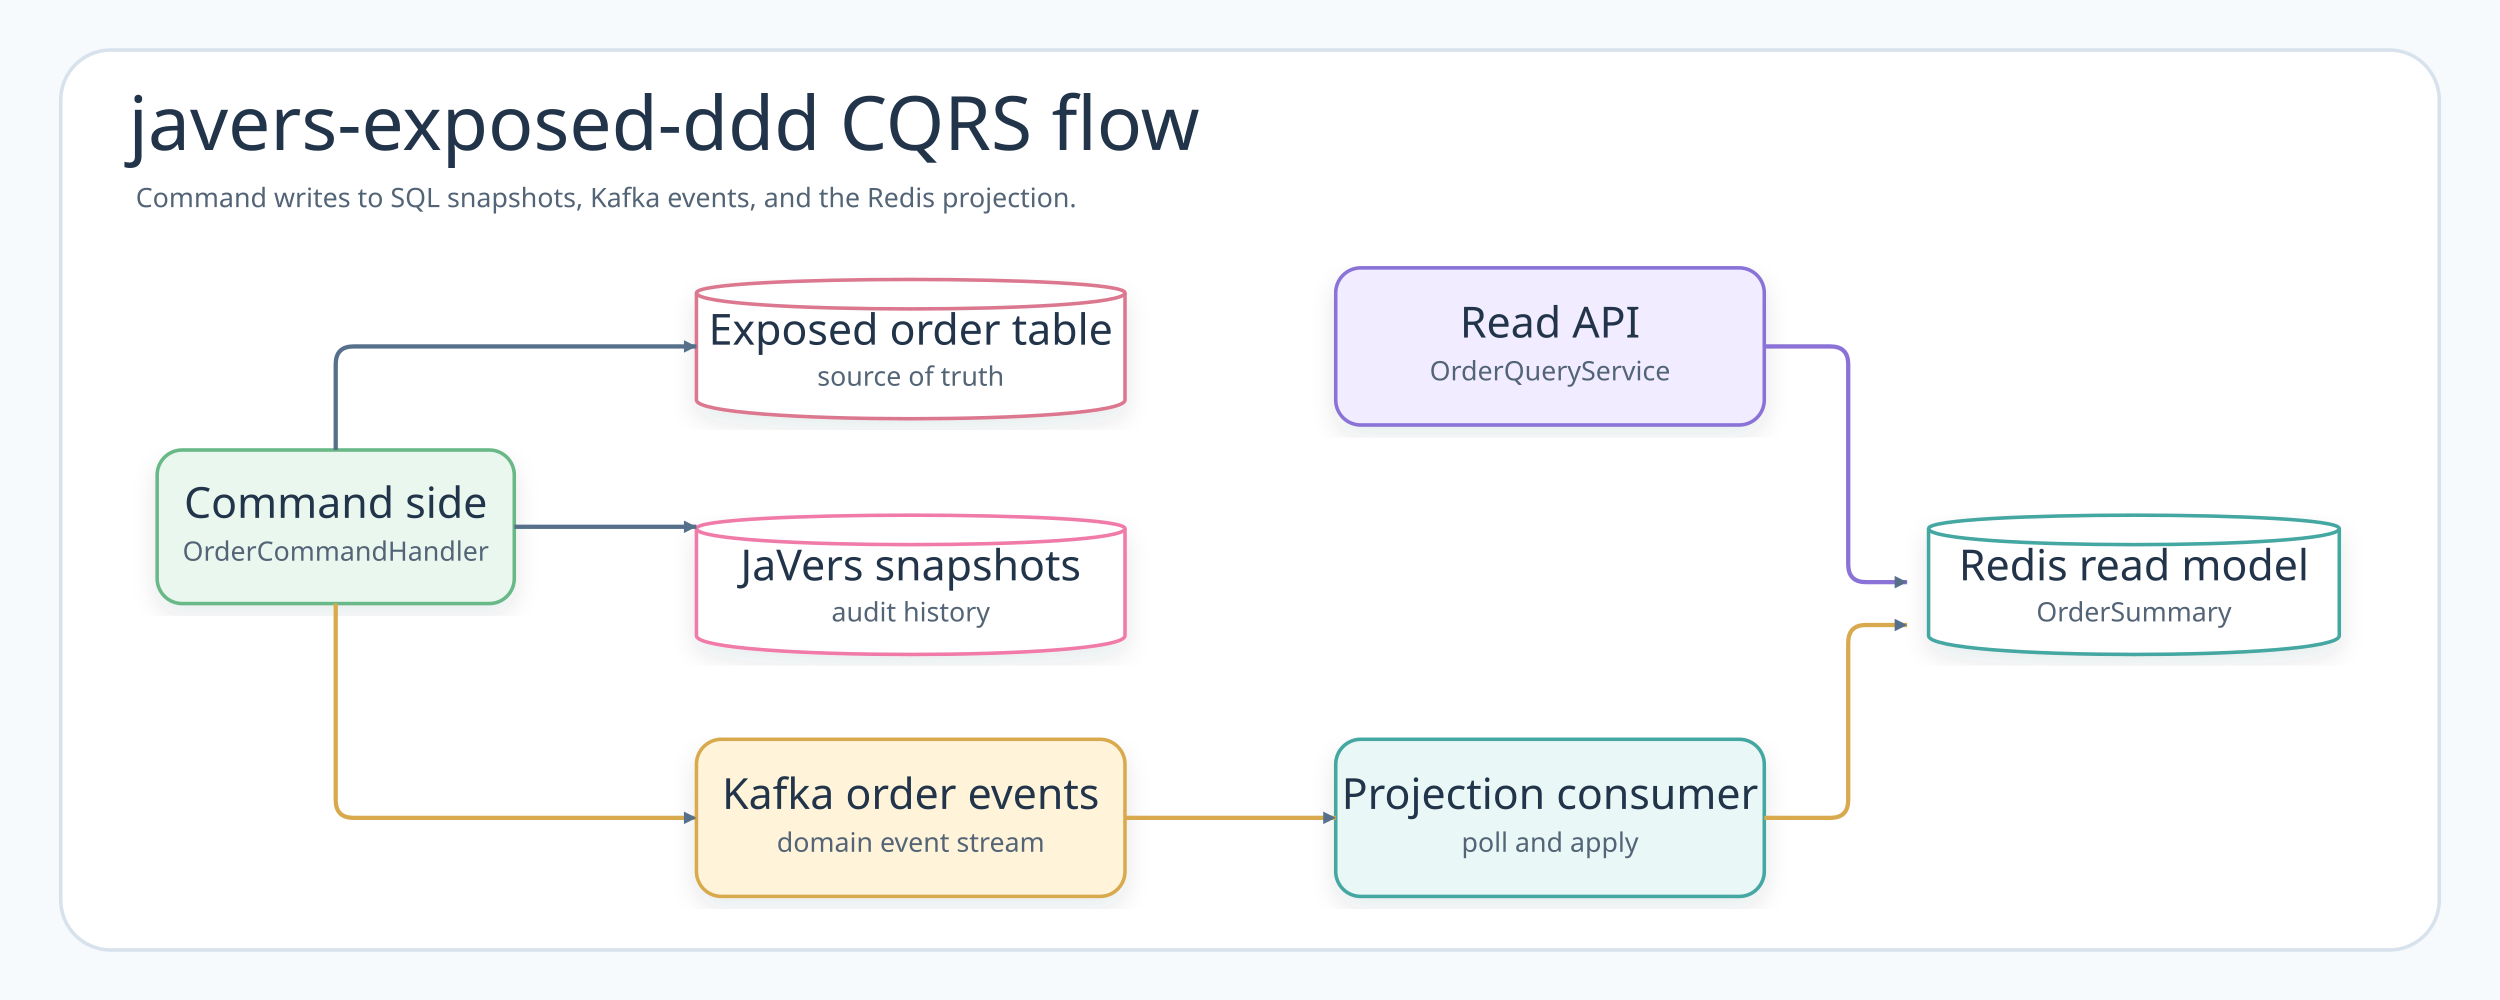
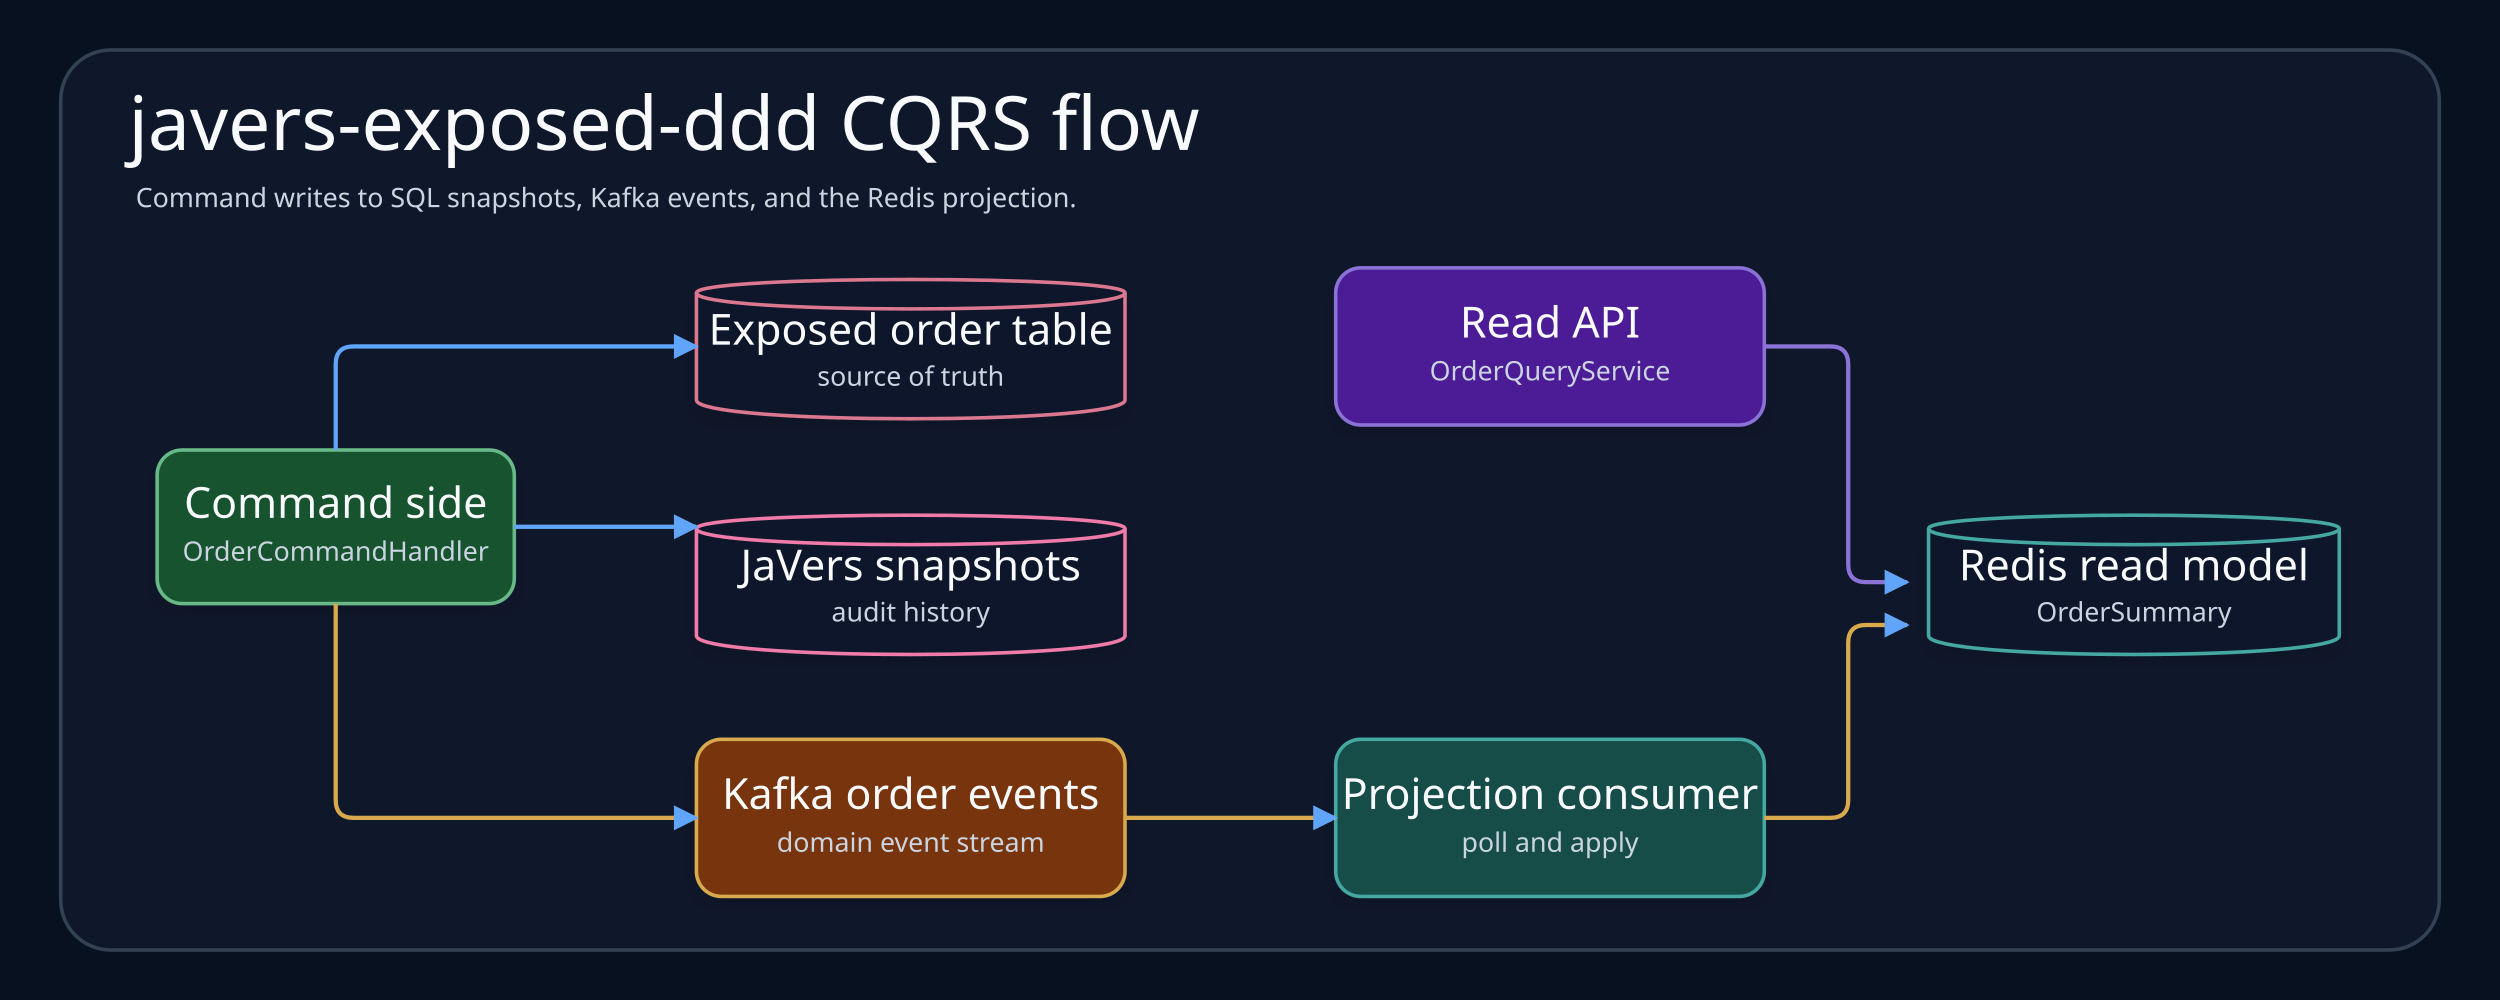
<svg xmlns="http://www.w3.org/2000/svg" width="1400" height="560" viewBox="0 0 1400 560" role="img" aria-labelledby="title desc">
  <defs>
    <filter id="shadow" x="-8%" y="-8%" width="116%" height="116%">
-       <feDropShadow dx="0" dy="6" stdDeviation="7" flood-color="#203040" flood-opacity="0.10" />
+       <feDropShadow dx="0" dy="6" stdDeviation="7" flood-color="#020617" flood-opacity="0.10" />
    </filter>
-     <marker id="arrow" markerWidth="9" markerHeight="9" refX="8" refY="4.5" orient="auto" markerUnits="userSpaceOnUse">
-       <path d="M1,1 L8,4.5 L1,8 Z" fill="#56708C" />
+     <marker id="arrow" markerWidth="14" markerHeight="14" refX="9" refY="5" orient="auto" markerUnits="userSpaceOnUse" viewBox="0 0 10 10">
+       <path d="M 0 0 L 10 5 L 0 10 Z" fill="#60A5FA" />
    </marker>
    <style>
-       .canvas{fill:#F7FAFC}.frame{fill:#FFFFFF;stroke:#D7E2EC;stroke-width:2}
-       .title{font-family:"Architects Daughter";font-size:42px;fill:#22344A;font-weight:400}
-       .subtitle,.detail{font-family:"Comic Mono";font-size:15px;fill:#536476;font-weight:400}
-       .label{font-family:"Architects Daughter";font-size:24px;fill:#22344A;font-weight:400}
-       .card{filter:url(#shadow);stroke-width:2}.edge{fill:none;stroke:#56708C;stroke-width:2.4;marker-end:url(#arrow)}
+       .canvas{fill:#07111F}.frame{fill:#0F172A;stroke:#334155;stroke-width:2}
+       .title{font-family:"Architects Daughter";font-size:42px;fill:#F8FAFC;font-weight:400}
+       .subtitle,.detail{font-family:"Comic Mono";font-size:15px;fill:#CBD5E1;font-weight:400}
+       .label{font-family:"Architects Daughter";font-size:24px;fill:#F8FAFC;font-weight:400}
+       .card{filter:url(#shadow);stroke-width:2}.edge{fill:none;stroke:#60A5FA;stroke-width:2.4;marker-end:url(#arrow)}
      .line-event{fill:none;stroke:#D9AA4D;stroke-width:2.4;marker-end:url(#arrow)}.line-query{fill:none;stroke:#8A72D6;stroke-width:2.4;marker-end:url(#arrow)}
    </style>
  </defs>
  <rect class="canvas" width="1400" height="560" />
  <rect class="frame" x="34" y="28" width="1332" height="504" rx="28" />
  <text class="title" x="72" y="84">javers-exposed-ddd CQRS flow</text>
  <text class="subtitle" x="76" y="116">Command writes to SQL snapshots, Kafka events, and the Redis projection.</text>
  <g transform="translate(88,252)">
-     <rect class="card" x="0" y="0" width="200" height="86" rx="14" fill="#EAF7EF" stroke="#69B888" />
+     <rect class="card" x="0" y="0" width="200" height="86" rx="14" fill="#14532D" stroke="#69B888" />
    <text class="label" x="100" y="38" text-anchor="middle">Command side</text>
    <text class="detail" x="100" y="62" text-anchor="middle">OrderCommandHandler</text>
  </g>
  <g transform="translate(390,150)">
-     <path class="card" d="M0 14 C0 4 240 4 240 14 L240 74 C240 88 0 88 0 74 Z" fill="#FFFFFF" stroke="#DB7890" />
+     <path class="card" d="M0 14 C0 4 240 4 240 14 L240 74 C240 88 0 88 0 74 Z" fill="#0F172A" stroke="#DB7890" />
    <path d="M0 14 C0 26 240 26 240 14" fill="none" stroke="#DB7890" stroke-width="2" />
    <text class="label" x="120" y="43" text-anchor="middle">Exposed order table</text>
    <text class="detail" x="120" y="66" text-anchor="middle">source of truth</text>
  </g>
  <g transform="translate(390,282)">
-     <path class="card" d="M0 14 C0 4 240 4 240 14 L240 74 C240 88 0 88 0 74 Z" fill="#FFFFFF" stroke="#F07AA8" />
+     <path class="card" d="M0 14 C0 4 240 4 240 14 L240 74 C240 88 0 88 0 74 Z" fill="#0F172A" stroke="#F07AA8" />
    <path d="M0 14 C0 26 240 26 240 14" fill="none" stroke="#F07AA8" stroke-width="2" />
    <text class="label" x="120" y="43" text-anchor="middle">JaVers snapshots</text>
    <text class="detail" x="120" y="66" text-anchor="middle">audit history</text>
  </g>
  <g transform="translate(390,414)">
-     <rect class="card" x="0" y="0" width="240" height="88" rx="14" fill="#FFF3D9" stroke="#D9AA4D" />
+     <rect class="card" x="0" y="0" width="240" height="88" rx="14" fill="#78350F" stroke="#D9AA4D" />
    <text class="label" x="120" y="39" text-anchor="middle">Kafka order events</text>
    <text class="detail" x="120" y="63" text-anchor="middle">domain event stream</text>
  </g>
  <g transform="translate(748,414)">
-     <rect class="card" x="0" y="0" width="240" height="88" rx="14" fill="#E9F7F6" stroke="#45A7A1" />
+     <rect class="card" x="0" y="0" width="240" height="88" rx="14" fill="#134E4A" stroke="#45A7A1" />
    <text class="label" x="120" y="39" text-anchor="middle">Projection consumer</text>
    <text class="detail" x="120" y="63" text-anchor="middle">poll and apply</text>
  </g>
  <g transform="translate(1080,282)">
-     <path class="card" d="M0 14 C0 4 230 4 230 14 L230 74 C230 88 0 88 0 74 Z" fill="#FFFFFF" stroke="#45A7A1" />
+     <path class="card" d="M0 14 C0 4 230 4 230 14 L230 74 C230 88 0 88 0 74 Z" fill="#0F172A" stroke="#45A7A1" />
    <path d="M0 14 C0 26 230 26 230 14" fill="none" stroke="#45A7A1" stroke-width="2" />
    <text class="label" x="115" y="43" text-anchor="middle">Redis read model</text>
    <text class="detail" x="115" y="66" text-anchor="middle">OrderSummary</text>
  </g>
  <g transform="translate(748,150)">
-     <rect class="card" x="0" y="0" width="240" height="88" rx="14" fill="#F1ECFF" stroke="#8A72D6" />
+     <rect class="card" x="0" y="0" width="240" height="88" rx="14" fill="#4C1D95" stroke="#8A72D6" />
    <text class="label" x="120" y="39" text-anchor="middle">Read API</text>
    <text class="detail" x="120" y="63" text-anchor="middle">OrderQueryService</text>
  </g>
  <path class="edge" d="M188 252 V204 Q188 194 198 194 H390" />
  <path class="edge" d="M288 295 H390" />
  <path class="edge line-event" d="M188 338 V448 Q188 458 198 458 H390" />
  <path class="edge line-event" d="M630 458 H748" />
  <path class="edge line-event" d="M988 458 H1025 Q1035 458 1035 448 V360 Q1035 350 1045 350 H1068" />
  <path class="edge line-query" d="M988 194 H1025 Q1035 194 1035 204 V316 Q1035 326 1045 326 H1068" />
</svg>
